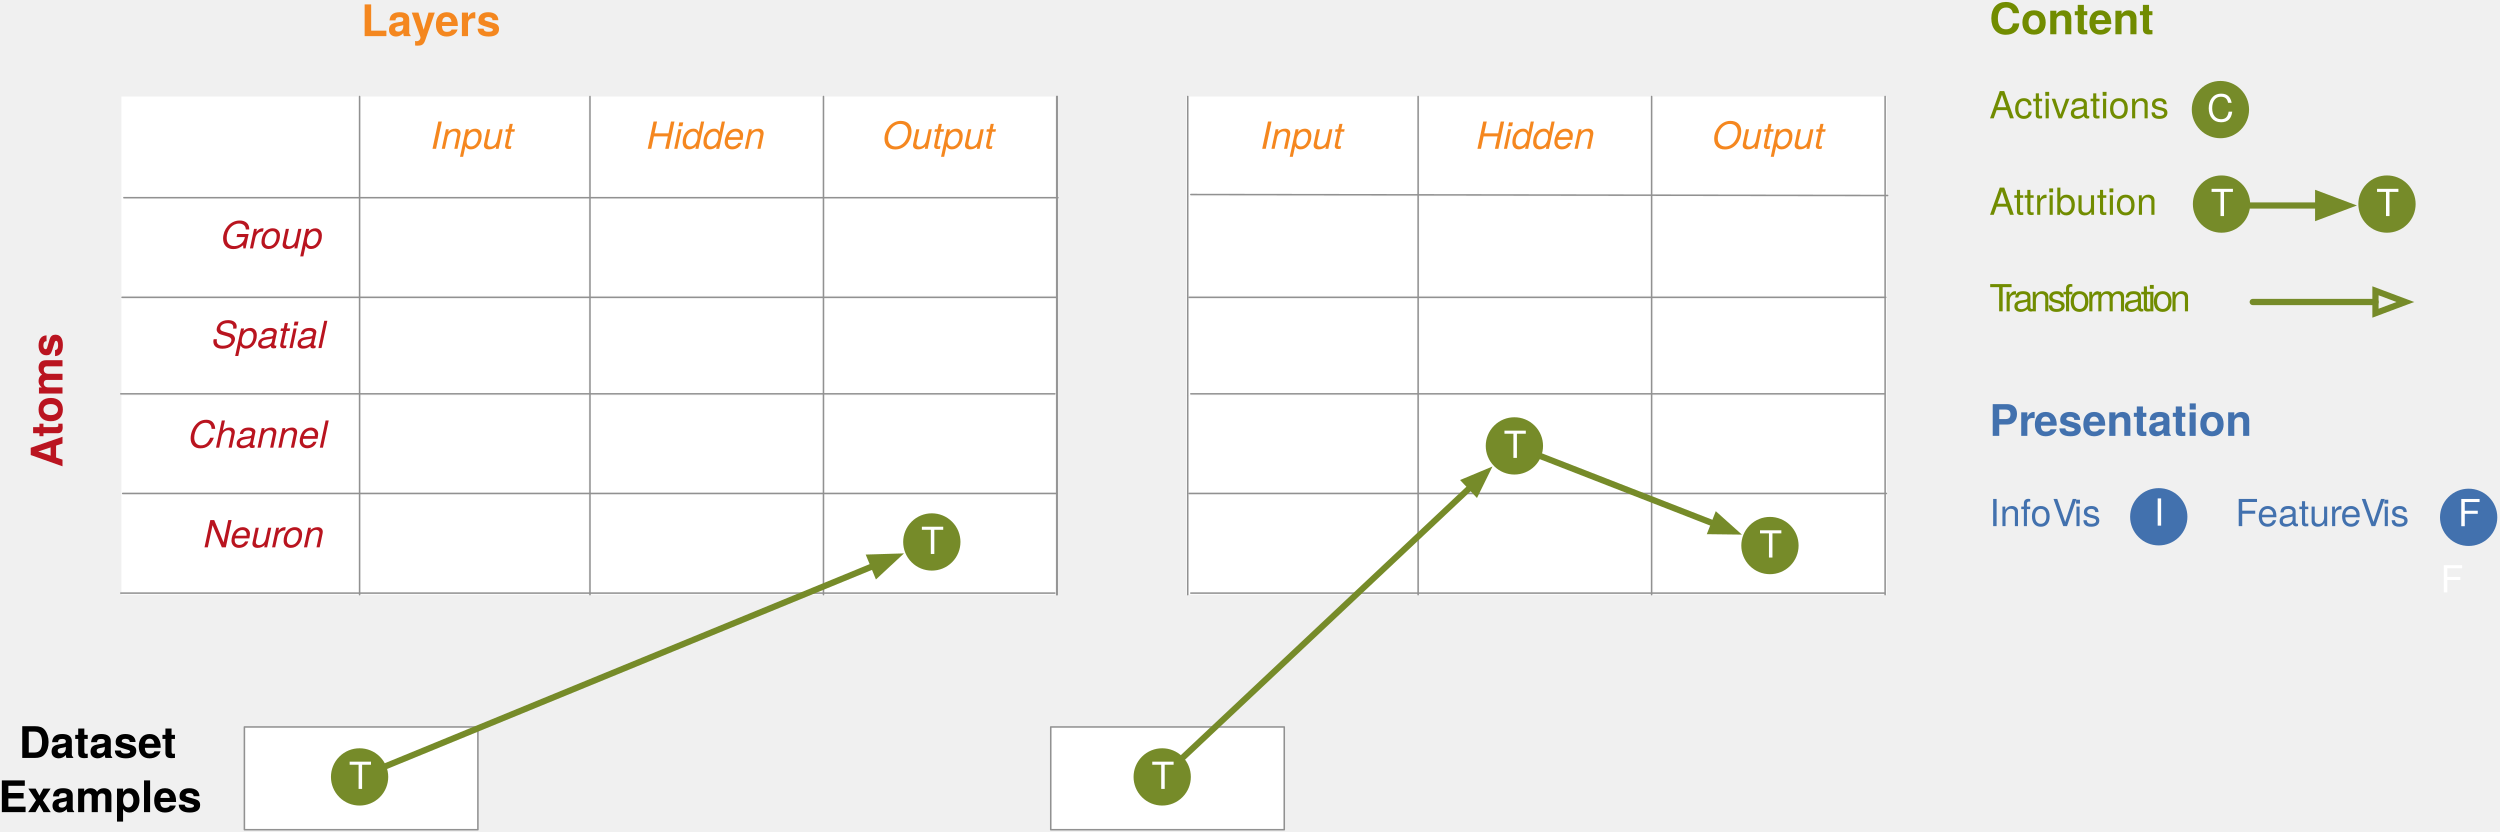
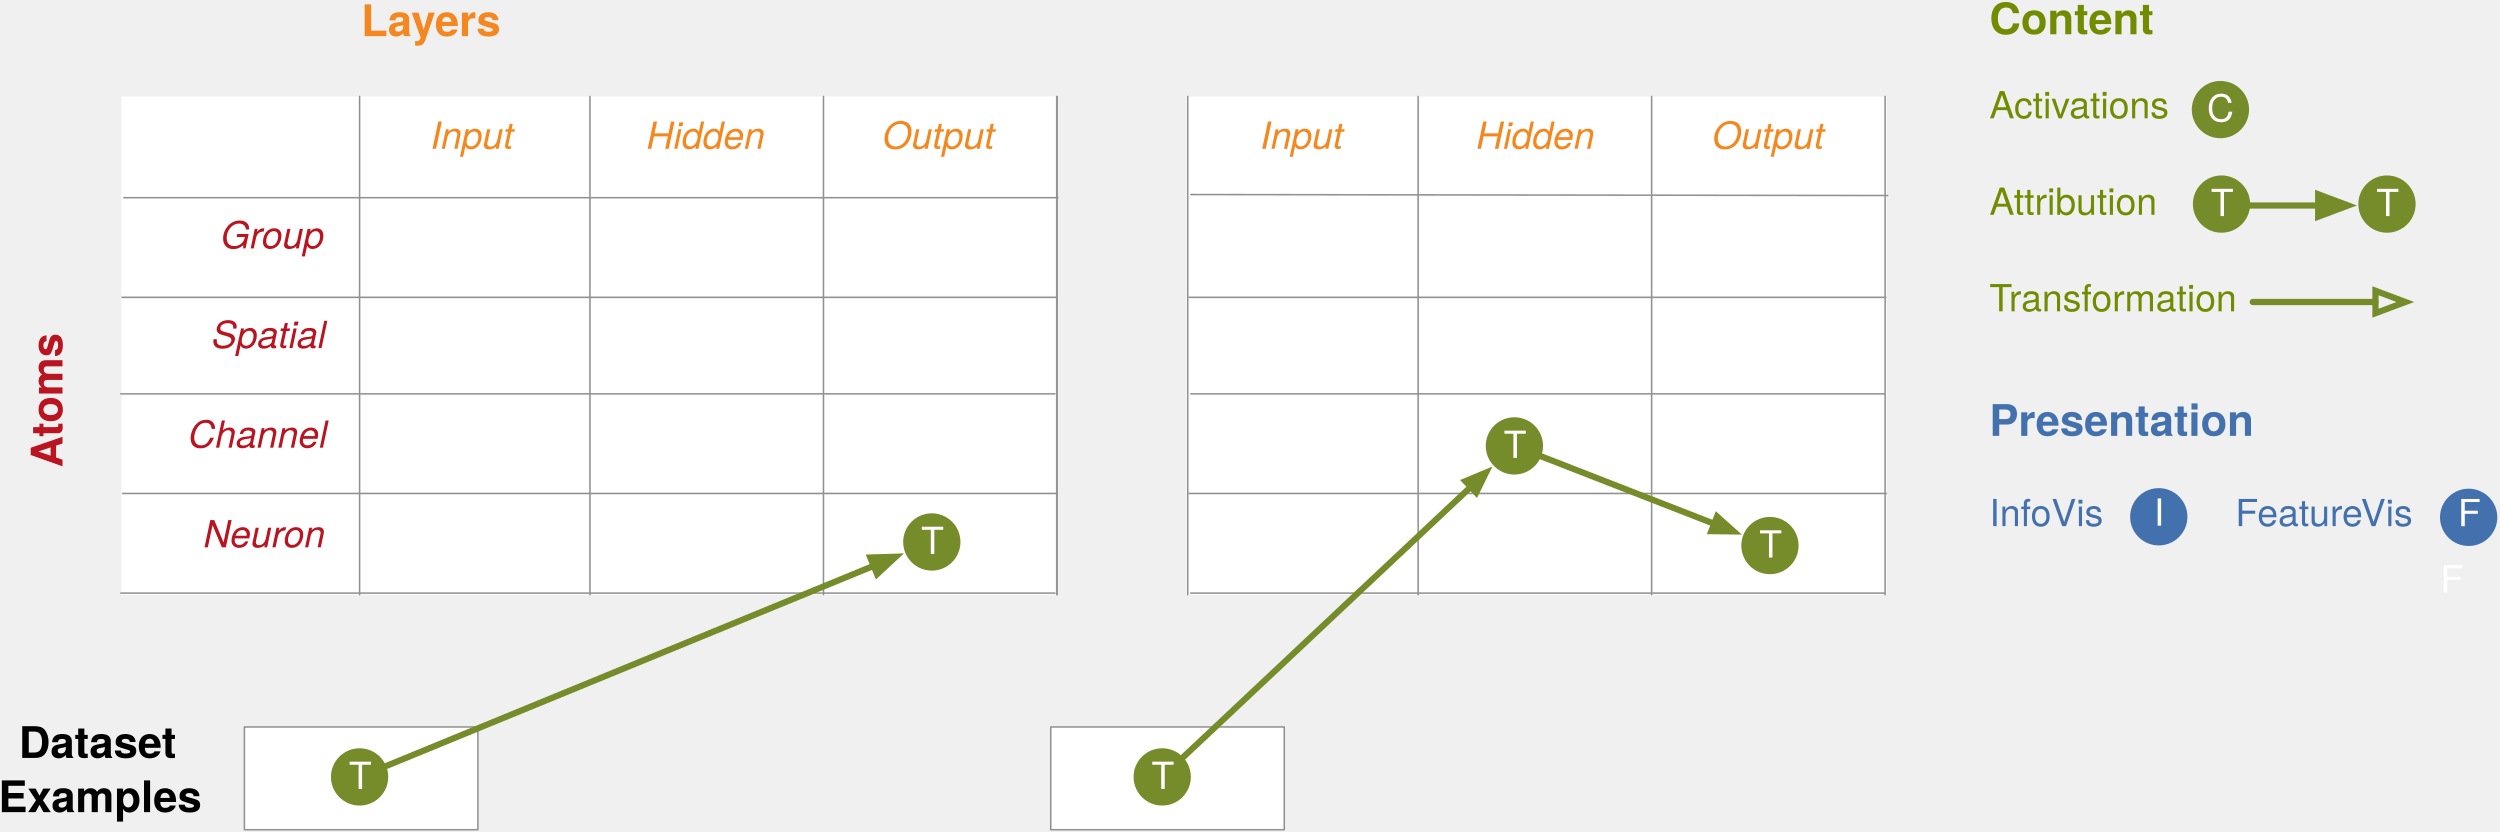
<svg xmlns="http://www.w3.org/2000/svg" width="803px" height="267px" viewBox="0 0 803 267" version="1.1">
  <defs />
  <g id="Page-5" stroke="none" stroke-width="1" fill="none" fill-rule="evenodd">
    <polygon id="Fill-1" fill="#FFFFFF" points="114 127 189 127 189 159 114 159" />
    <polygon id="Fill-3" fill="#FFFFFF" points="264 127 339 127 339 159 264 159" />
    <polygon id="Fill-4" fill="#FFFFFF" points="114 63 189 63 189 95 114 95" />
    <polygon id="Fill-5" fill="#FFFFFF" points="39 127 114 127 114 159 39 159" />
    <text id="Channel" font-family="HelveticaNeue-Italic, Helvetica Neue" font-size="12" font-style="italic" font-weight="normal" fill="#B9141F">
      <tspan x="60.484" y="143.792">Channel</tspan>
    </text>
    <polygon id="Fill-6" fill="#FFFFFF" points="264 31 339 31 339 63 264 63" />
    <text id="Output" font-family="HelveticaNeue-Italic, Helvetica Neue" font-size="12" font-style="italic" font-weight="normal" fill="#F5871F">
      <tspan x="283.436" y="47.792">Output</tspan>
    </text>
    <polygon id="Fill-7" fill="#FFFFFF" points="114 159 189 159 189 191 114 191" />
    <polygon id="Fill-8" fill="#FFFFFF" points="114 95 189 95 189 127 114 127" />
    <polygon id="Fill-9" fill="#FFFFFF" points="264 159 339 159 339 191 264 191" />
    <polygon id="Fill-10" fill="#FFFFFF" points="189 159 264 159 264 191 189 191" />
    <polygon id="Fill-11" fill="#FFFFFF" points="189 63 264 63 264 95 189 95" />
    <polygon id="Fill-12" fill="#FFFFFF" points="189 127 264 127 264 159 189 159" />
    <polygon id="Fill-13" fill="#FFFFFF" points="189 95 264 95 264 127 189 127" />
    <polygon id="Fill-14" fill="#FFFFFF" points="39 63 114 63 114 95 39 95" />
    <text id="Group-15" font-family="HelveticaNeue-Italic, Helvetica Neue" font-size="12" font-style="italic" font-weight="normal" fill="#B9141F">
-       <tspan x="70.936" y="79.792">G</tspan>
-       <tspan x="80.044" y="79.792" letter-spacing="-0.216">r</tspan>
-       <tspan x="83.608" y="79.792">oup</tspan>
+       <tspan x="70.936" y="79.792">Group</tspan>
    </text>
    <polygon id="Fill-16" fill="#FFFFFF" points="39 95 114 95 114 127 39 127" />
    <text id="Spatial" font-family="HelveticaNeue-Italic, Helvetica Neue" font-size="12" font-style="italic" font-weight="normal" fill="#B9141F">
      <tspan x="68.044" y="111.792">Spatial</tspan>
    </text>
    <polygon id="Fill-17" fill="#FFFFFF" points="264 95 339 95 339 127 264 127" />
    <polygon id="Fill-18" fill="#FFFFFF" points="114 31 189 31 189 63 114 63" />
    <text id="Input" font-family="HelveticaNeue-Italic, Helvetica Neue" font-size="12" font-style="italic" font-weight="normal" fill="#F5871F">
      <tspan x="138.326" y="47.792">Input</tspan>
    </text>
    <polygon id="Fill-19" fill="#FFFFFF" points="39 31 114 31 114 63 39 63" />
    <polygon id="Fill-20" fill="#FFFFFF" points="264 63 339 63 339 95 264 95" />
    <polygon id="Fill-21" fill="#FFFFFF" points="39 159 114 159 114 191 39 191" />
    <text id="Neuron" font-family="HelveticaNeue-Italic, Helvetica Neue" font-size="12" font-style="italic" font-weight="normal" fill="#B9141F">
-       <tspan x="65.38" y="175.792">Neu</tspan>
-       <tspan x="87.16" y="175.792" letter-spacing="-0.216">r</tspan>
-       <tspan x="90.724" y="175.792">on</tspan>
+       <tspan x="65.38" y="175.792">Neuron</tspan>
    </text>
    <polygon id="Fill-22" fill="#FFFFFF" points="189 31 264 31 264 63 189 63" />
    <text id="Hidden" font-family="HelveticaNeue-Italic, Helvetica Neue" font-size="12" font-style="italic" font-weight="normal" fill="#F5871F">
      <tspan x="207.662" y="47.792">Hidden</tspan>
    </text>
    <path d="M115.5,31 L115.5,191" id="Stroke-23" stroke="#919191" stroke-width="0.5" stroke-linecap="round" stroke-linejoin="round" />
    <path d="M189.5,31 L189.5,191" id="Stroke-24" stroke="#919191" stroke-width="0.5" stroke-linecap="round" stroke-linejoin="round" />
    <path d="M264.5,31 L264.5,191" id="Stroke-25" stroke="#919191" stroke-width="0.5" stroke-linecap="round" stroke-linejoin="round" />
    <path d="M39.8,63.5 L339.8,63.5" id="Stroke-26" stroke="#919191" stroke-width="0.5" stroke-linecap="round" stroke-linejoin="round" />
    <path d="M39.206,95.5 L339.206,95.5" id="Stroke-27" stroke="#919191" stroke-width="0.5" stroke-linecap="round" stroke-linejoin="round" />
    <path d="M38.809,126.5 L338.809,126.5" id="Stroke-28" stroke="#919191" stroke-width="0.5" stroke-linecap="round" stroke-linejoin="round" />
    <path d="M39.405,158.5 L339.405,158.5" id="Stroke-29" stroke="#919191" stroke-width="0.5" stroke-linecap="round" stroke-linejoin="round" />
    <path d="M38.809,190.5 L338.809,190.5" id="Stroke-30" stroke="#919191" stroke-width="0.5" stroke-linecap="round" stroke-linejoin="round" />
    <path d="M339.5,31 L339.5,191" id="Stroke-31" stroke="#919191" stroke-width="0.5" stroke-linecap="round" stroke-linejoin="round" />
    <path d="M339.5,31 L339.5,191" id="Stroke-32" stroke="#919191" stroke-width="0.5" stroke-linecap="round" stroke-linejoin="round" />
    <text id="F" font-family="HelveticaNeue, Helvetica Neue" font-size="12" font-weight="normal" fill="#FFFFFF">
      <tspan x="783.878" y="190.285">F</tspan>
    </text>
    <text id="Layers" font-family="HelveticaNeue-Bold, Helvetica Neue" font-size="14" font-weight="bold" fill="#F4871F">
      <tspan x="116" y="11.609">Layers</tspan>
    </text>
    <polygon id="Fill-43" fill="#FFFFFF" points="381 31 456 31 456 63 381 63" />
    <text id="Input" font-family="HelveticaNeue-Italic, Helvetica Neue" font-size="12" font-style="italic" font-weight="normal" fill="#F5871F">
      <tspan x="404.826" y="47.792">Input</tspan>
    </text>
    <polygon id="Fill-44" fill="#FFFFFF" points="456 159 531 159 531 191 456 191" />
    <polygon id="Fill-45" fill="#FFFFFF" points="531 63 606 63 606 95 531 95" />
    <polygon id="Fill-46" fill="#FFFFFF" points="381 159 456 159 456 191 381 191" />
    <polygon id="Fill-47" fill="#FFFFFF" points="381 63 456 63 456 95 381 95" />
    <polygon id="Fill-48" fill="#FFFFFF" points="456 95 531 95 531 127 456 127" />
    <polygon id="Fill-49" fill="#FFFFFF" points="381 95 456 95 456 127 381 127" />
    <polygon id="Fill-50" fill="#FFFFFF" points="531 127 606 127 606 159 531 159" />
    <polygon id="Fill-51" fill="#FFFFFF" points="381 127 456 127 456 159 381 159" />
    <polygon id="Fill-52" fill="#FFFFFF" points="531 159 606 159 606 191 531 191" />
    <polygon id="Fill-53" fill="#FFFFFF" points="531 31 606 31 606 63 531 63" />
    <text id="Output" font-family="HelveticaNeue-Italic, Helvetica Neue" font-size="12" font-style="italic" font-weight="normal" fill="#F5871F">
      <tspan x="549.936" y="47.792">Output</tspan>
    </text>
    <polygon id="Fill-54" fill="#FFFFFF" points="456 127 531 127 531 159 456 159" />
    <polygon id="Fill-55" fill="#FFFFFF" points="456 31 531 31 531 63 456 63" />
    <text id="Hidden" font-family="HelveticaNeue-Italic, Helvetica Neue" font-size="12" font-style="italic" font-weight="normal" fill="#F5871F">
      <tspan x="474.162" y="47.792">Hidden</tspan>
    </text>
    <polygon id="Fill-56" fill="#FFFFFF" points="531 95 606 95 606 127 531 127" />
    <polygon id="Fill-57" fill="#FFFFFF" points="456 63 531 63 531 95 456 95" />
    <path d="M381.5,31 L381.5,191" id="Stroke-58" stroke="#919191" stroke-width="0.5" stroke-linecap="round" stroke-linejoin="round" />
    <path d="M455.5,31 L455.5,191" id="Stroke-59" stroke="#919191" stroke-width="0.5" stroke-linecap="round" stroke-linejoin="round" />
    <path d="M530.5,31 L530.5,191" id="Stroke-60" stroke="#919191" stroke-width="0.5" stroke-linecap="round" stroke-linejoin="round" />
    <path d="M382.5,62.485 L606.3,62.8" id="Stroke-61" stroke="#919191" stroke-width="0.5" stroke-linecap="round" stroke-linejoin="round" />
    <path d="M381.906,95.5 L605.706,95.5" id="Stroke-62" stroke="#919191" stroke-width="0.5" stroke-linecap="round" stroke-linejoin="round" />
    <path d="M382.5,126.5 L605.309,126.5" id="Stroke-63" stroke="#919191" stroke-width="0.5" stroke-linecap="round" stroke-linejoin="round" />
    <path d="M381.906,158.5 L605.905,158.5" id="Stroke-64" stroke="#919191" stroke-width="0.5" stroke-linecap="round" stroke-linejoin="round" />
    <path d="M382.5,190.5 L605.309,190.5" id="Stroke-65" stroke="#919191" stroke-width="0.5" stroke-linecap="round" stroke-linejoin="round" />
    <path d="M605.5,31 L605.5,191" id="Stroke-66" stroke="#919191" stroke-width="0.5" stroke-linecap="round" stroke-linejoin="round" />
    <path d="M575.013,168.725 C578.606,172.318 578.606,178.143 575.013,181.736 C571.421,185.328 565.596,185.328 562.003,181.736 C558.41,178.143 558.41,172.318 562.003,168.725 C565.596,165.132 571.421,165.132 575.013,168.725" id="Fill-67" fill="#768B29" />
    <text id="T" font-family="HelveticaNeue, Helvetica Neue" font-size="12" font-weight="normal" fill="#FFFFFF">
      <tspan x="565.064" y="179.082">T</tspan>
    </text>
    <polygon id="Fill-68" fill="#FFFFFF" points="78.5 233.5 153.5 233.5 153.5 266.5 78.5 266.5" />
    <polygon id="Stroke-69" stroke="#919191" stroke-width="0.5" stroke-linecap="round" stroke-linejoin="round" points="78.5 233.5 153.5 233.5 153.5 266.5 78.5 266.5" />
    <text id="Dataset-" font-family="HelveticaNeue-Bold, Helvetica Neue" font-size="14" font-weight="bold" fill="#000000">
      <tspan x="6.072" y="243.452">Dataset </tspan>
    </text>
    <text id="Examples" font-family="HelveticaNeue-Bold, Helvetica Neue" font-size="14" font-weight="bold" fill="#000000">
      <tspan x="-0.515" y="260.858">Examples</tspan>
    </text>
    <path d="M122.005,243.041 C125.598,246.633 125.598,252.459 122.005,256.051 C118.413,259.644 112.587,259.644 108.995,256.051 C105.402,252.459 105.402,246.633 108.995,243.041 C112.587,239.448 118.413,239.448 122.005,243.041" id="Fill-70" fill="#768B29" />
    <text id="T" font-family="HelveticaNeue, Helvetica Neue" font-size="12" font-weight="normal" fill="#FFFFFF">
      <tspan x="112.056" y="253.398">T</tspan>
    </text>
    <path d="M305.805,167.574 C309.398,171.167 309.398,176.992 305.805,180.585 C302.213,184.178 296.387,184.178 292.795,180.585 C289.202,176.992 289.202,171.167 292.795,167.574 C296.387,163.982 302.213,163.982 305.805,167.574" id="Fill-71" fill="#768B29" />
    <text id="T" font-family="HelveticaNeue, Helvetica Neue" font-size="12" font-weight="normal" fill="#FFFFFF">
      <tspan x="295.856" y="177.932">T</tspan>
    </text>
    <path d="M124.013,246.051 L280.63,181.745" id="Stroke-72" stroke="#768B29" stroke-width="2" stroke-linecap="round" stroke-linejoin="round" />
    <polygon id="Fill-73" fill="#768B29" points="287.735 178.828 279.536 179.081 281.724 184.41" />
    <polygon id="Stroke-74" stroke="#768B29" stroke-width="2" points="287.735 178.828 279.536 179.081 281.724 184.41" />
    <polygon id="Fill-75" fill="#FFFFFF" points="337.5 233.5 412.5 233.5 412.5 266.5 337.5 266.5" />
    <polygon id="Stroke-76" stroke="#919191" stroke-width="0.5" stroke-linecap="round" stroke-linejoin="round" points="337.5 233.5 412.5 233.5 412.5 266.5 337.5 266.5" />
    <path d="M379.805,243.041 C383.398,246.633 383.398,252.459 379.805,256.051 C376.213,259.644 370.387,259.644 366.795,256.051 C363.202,252.459 363.202,246.633 366.795,243.041 C370.387,239.448 376.213,239.448 379.805,243.041" id="Fill-77" fill="#768B29" />
    <text id="T" font-family="HelveticaNeue, Helvetica Neue" font-size="12" font-weight="normal" fill="#FFFFFF">
      <tspan x="369.856" y="253.398">T</tspan>
    </text>
    <path d="M492.929,136.719 C496.522,140.311 496.522,146.137 492.929,149.729 C489.336,153.322 483.511,153.322 479.918,149.729 C476.325,146.137 476.325,140.311 479.918,136.719 C483.511,133.126 489.336,133.126 492.929,136.719" id="Fill-78" fill="#768B29" />
    <text id="T" font-family="HelveticaNeue, Helvetica Neue" font-size="12" font-weight="normal" fill="#FFFFFF">
      <tspan x="482.98" y="147.076">T</tspan>
    </text>
    <path d="M380.004,243.245 L472.418,156.387" id="Stroke-79" stroke="#768B29" stroke-width="2" stroke-linecap="round" stroke-linejoin="round" />
    <polygon id="Fill-80" fill="#768B29" points="477.315 151.785 470.693 154.551 474.144 158.223" />
    <polygon id="Stroke-81" stroke="#768B29" stroke-width="2" points="477.315 151.785 470.693 154.551 474.144 158.223" />
    <path d="M494.997,146.567 L550.599,168.247" id="Stroke-82" stroke="#768B29" stroke-width="2" stroke-linecap="round" stroke-linejoin="round" />
    <polygon id="Fill-83" fill="#768B29" points="556.86 170.688 551.514 165.899 549.683 170.595" />
    <polygon id="Stroke-84" stroke="#768B29" stroke-width="2" points="556.86 170.688 551.514 165.899 549.683 170.595" />
    <g id="Group-7" transform="translate(639, -3)">
      <text id="Content" font-family="HelveticaNeue-Bold, Helvetica Neue" font-size="14" font-weight="bold" fill="#718C00">
        <tspan x="0" y="14">Content</tspan>
      </text>
      <g id="Group" transform="translate(65, 29)">
        <path d="M15.705,2.695 C19.298,6.287 19.298,12.113 15.705,15.705 C12.113,19.298 6.287,19.298 2.695,15.705 C-0.898,12.113 -0.898,6.287 2.695,2.695 C6.287,-0.898 12.113,-0.898 15.705,2.695" id="Fill-32" fill="#768B29" />
        <text id="C" font-family="HelveticaNeue, Helvetica Neue" font-size="12" font-weight="normal" fill="#FFFFFF">
          <tspan x="4.868" y="13.052">C</tspan>
        </text>
      </g>
      <text id="Activations" font-family="HelveticaNeue, Helvetica Neue" font-size="12" font-weight="normal" fill="#718C00">
        <tspan x="0" y="41">Activations</tspan>
      </text>
      <text id="Attribution" font-family="HelveticaNeue, Helvetica Neue" font-size="12" font-weight="normal" fill="#718C00">
        <tspan x="0" y="72">Attribution</tspan>
      </text>
      <text id="Presentation" font-family="HelveticaNeue-Bold, Helvetica Neue" font-size="14" font-weight="bold" fill="#4271AE">
-         <tspan x="0" y="143">P</tspan>
-         <tspan x="9.338" y="143" letter-spacing="-0.252">r</tspan>
-         <tspan x="14.28" y="143">esentation</tspan>
+         <tspan x="0" y="143">Presentation</tspan>
      </text>
      <g id="Group-4" transform="translate(45, 159)">
        <path d="M15.901,3.482 C19.494,7.075 19.494,12.9 15.901,16.493 C12.308,20.086 6.483,20.086 2.89,16.493 C-0.703,12.9 -0.703,7.075 2.89,3.482 C6.483,-0.111 12.308,-0.111 15.901,3.482" id="Fill-33" fill="#4271AE" />
        <text id="I" font-family="HelveticaNeue, Helvetica Neue" font-size="12" font-weight="normal" fill="#FFFFFF">
          <tspan x="7.842" y="12.84">I</tspan>
        </text>
      </g>
      <text id="InfoVis" font-family="HelveticaNeue, Helvetica Neue" font-size="12" font-weight="normal" fill="#4271AE">
-         <tspan x="0" y="172">Info</tspan>
-         <tspan x="20.22" y="172" letter-spacing="-0.216">V</tspan>
-         <tspan x="27.12" y="172">is</tspan>
+         <tspan x="0" y="172">InfoVis</tspan>
      </text>
      <g id="Group-5" transform="translate(144, 159)">
        <path d="M16.435,3.661 C20.028,7.254 20.028,13.079 16.435,16.672 C12.842,20.265 7.017,20.265 3.424,16.672 C-0.169,13.079 -0.169,7.254 3.424,3.661 C7.017,0.069 12.842,0.069 16.435,3.661" id="Fill-34" fill="#4271AE" />
        <text id="F" font-family="HelveticaNeue, Helvetica Neue" font-size="12" font-weight="normal" fill="#FFFFFF">
          <tspan x="6.486" y="13.019">F</tspan>
        </text>
      </g>
      <text id="FeatureVis" font-family="HelveticaNeue, Helvetica Neue" font-size="12" font-weight="normal" fill="#4271AE">
-         <tspan x="79" y="172">Featu</tspan>
-         <tspan x="109.228" y="172" letter-spacing="-0.216">r</tspan>
-         <tspan x="112.792" y="172">e</tspan>
-         <tspan x="119.236" y="172" letter-spacing="-0.216">V</tspan>
-         <tspan x="126.136" y="172">is</tspan>
+         <tspan x="79" y="172">FeatureVis</tspan>
      </text>
      <g id="Group-6" transform="translate(65, 59)">
        <path d="M18.75,10 L40.6,10" id="Stroke-37" stroke="#768B29" stroke-width="2" stroke-linecap="round" stroke-linejoin="round" />
        <polygon id="Fill-38" fill="#768B29" points="50.2 10 40.6 6.4 40.6 13.6" />
        <g id="Group-2">
          <path d="M16.055,3.045 C19.648,6.637 19.648,12.463 16.055,16.055 C12.463,19.648 6.637,19.648 3.045,16.055 C-0.548,12.463 -0.548,6.637 3.045,3.045 C6.637,-0.548 12.463,-0.548 16.055,3.045" id="Fill-35" fill="#768B29" />
          <text id="T" font-family="HelveticaNeue, Helvetica Neue" font-size="12" font-weight="normal" fill="#FFFFFF">
            <tspan x="6.106" y="13.402">T</tspan>
          </text>
        </g>
        <g id="Group-3" transform="translate(53, 0)">
          <path d="M16.205,3.045 C19.798,6.637 19.798,12.463 16.205,16.055 C12.613,19.648 6.787,19.648 3.195,16.055 C-0.398,12.463 -0.398,6.637 3.195,3.045 C6.787,-0.548 12.613,-0.548 16.205,3.045" id="Fill-36" fill="#768B29" />
          <text id="T" font-family="HelveticaNeue, Helvetica Neue" font-size="12" font-weight="normal" fill="#FFFFFF">
            <tspan x="6.256" y="13.402">T</tspan>
          </text>
        </g>
        <polygon id="Stroke-39" stroke="#768B29" stroke-width="2" points="50.2 10 40.6 6.4 40.6 13.6" />
      </g>
-       <text id="Transformation" font-family="HelveticaNeue, Helvetica Neue" font-size="12" font-weight="normal" letter-spacing="-1.104" fill="#718C00">
-         <tspan x="0" y="103">T</tspan>
-         <tspan x="4.68" y="103">ransformation</tspan>
+       <text id="Transformation" font-family="HelveticaNeue, Helvetica Neue" font-size="12" font-weight="normal" fill="#718C00">
+         <tspan x="0" y="103">Transformation</tspan>
      </text>
      <g id="Page-1" transform="translate(84, 96)" stroke="#768B29" stroke-width="2">
        <path d="M0.583,4 L40,4" id="Stroke-1" stroke-linecap="round" stroke-linejoin="round" />
        <polygon id="Stroke-3" points="49.6 4 40 0.4 40 7.6" />
      </g>
    </g>
    <text id="Atoms" transform="translate(14.77505, 128.5) rotate(-90) translate(-14.77505, -128.5) " font-family="HelveticaNeue-Bold, Helvetica Neue" font-size="14" font-weight="bold" fill="#BA1420">
      <tspan x="-6.862" y="133.797">Atoms</tspan>
    </text>
  </g>
</svg>
